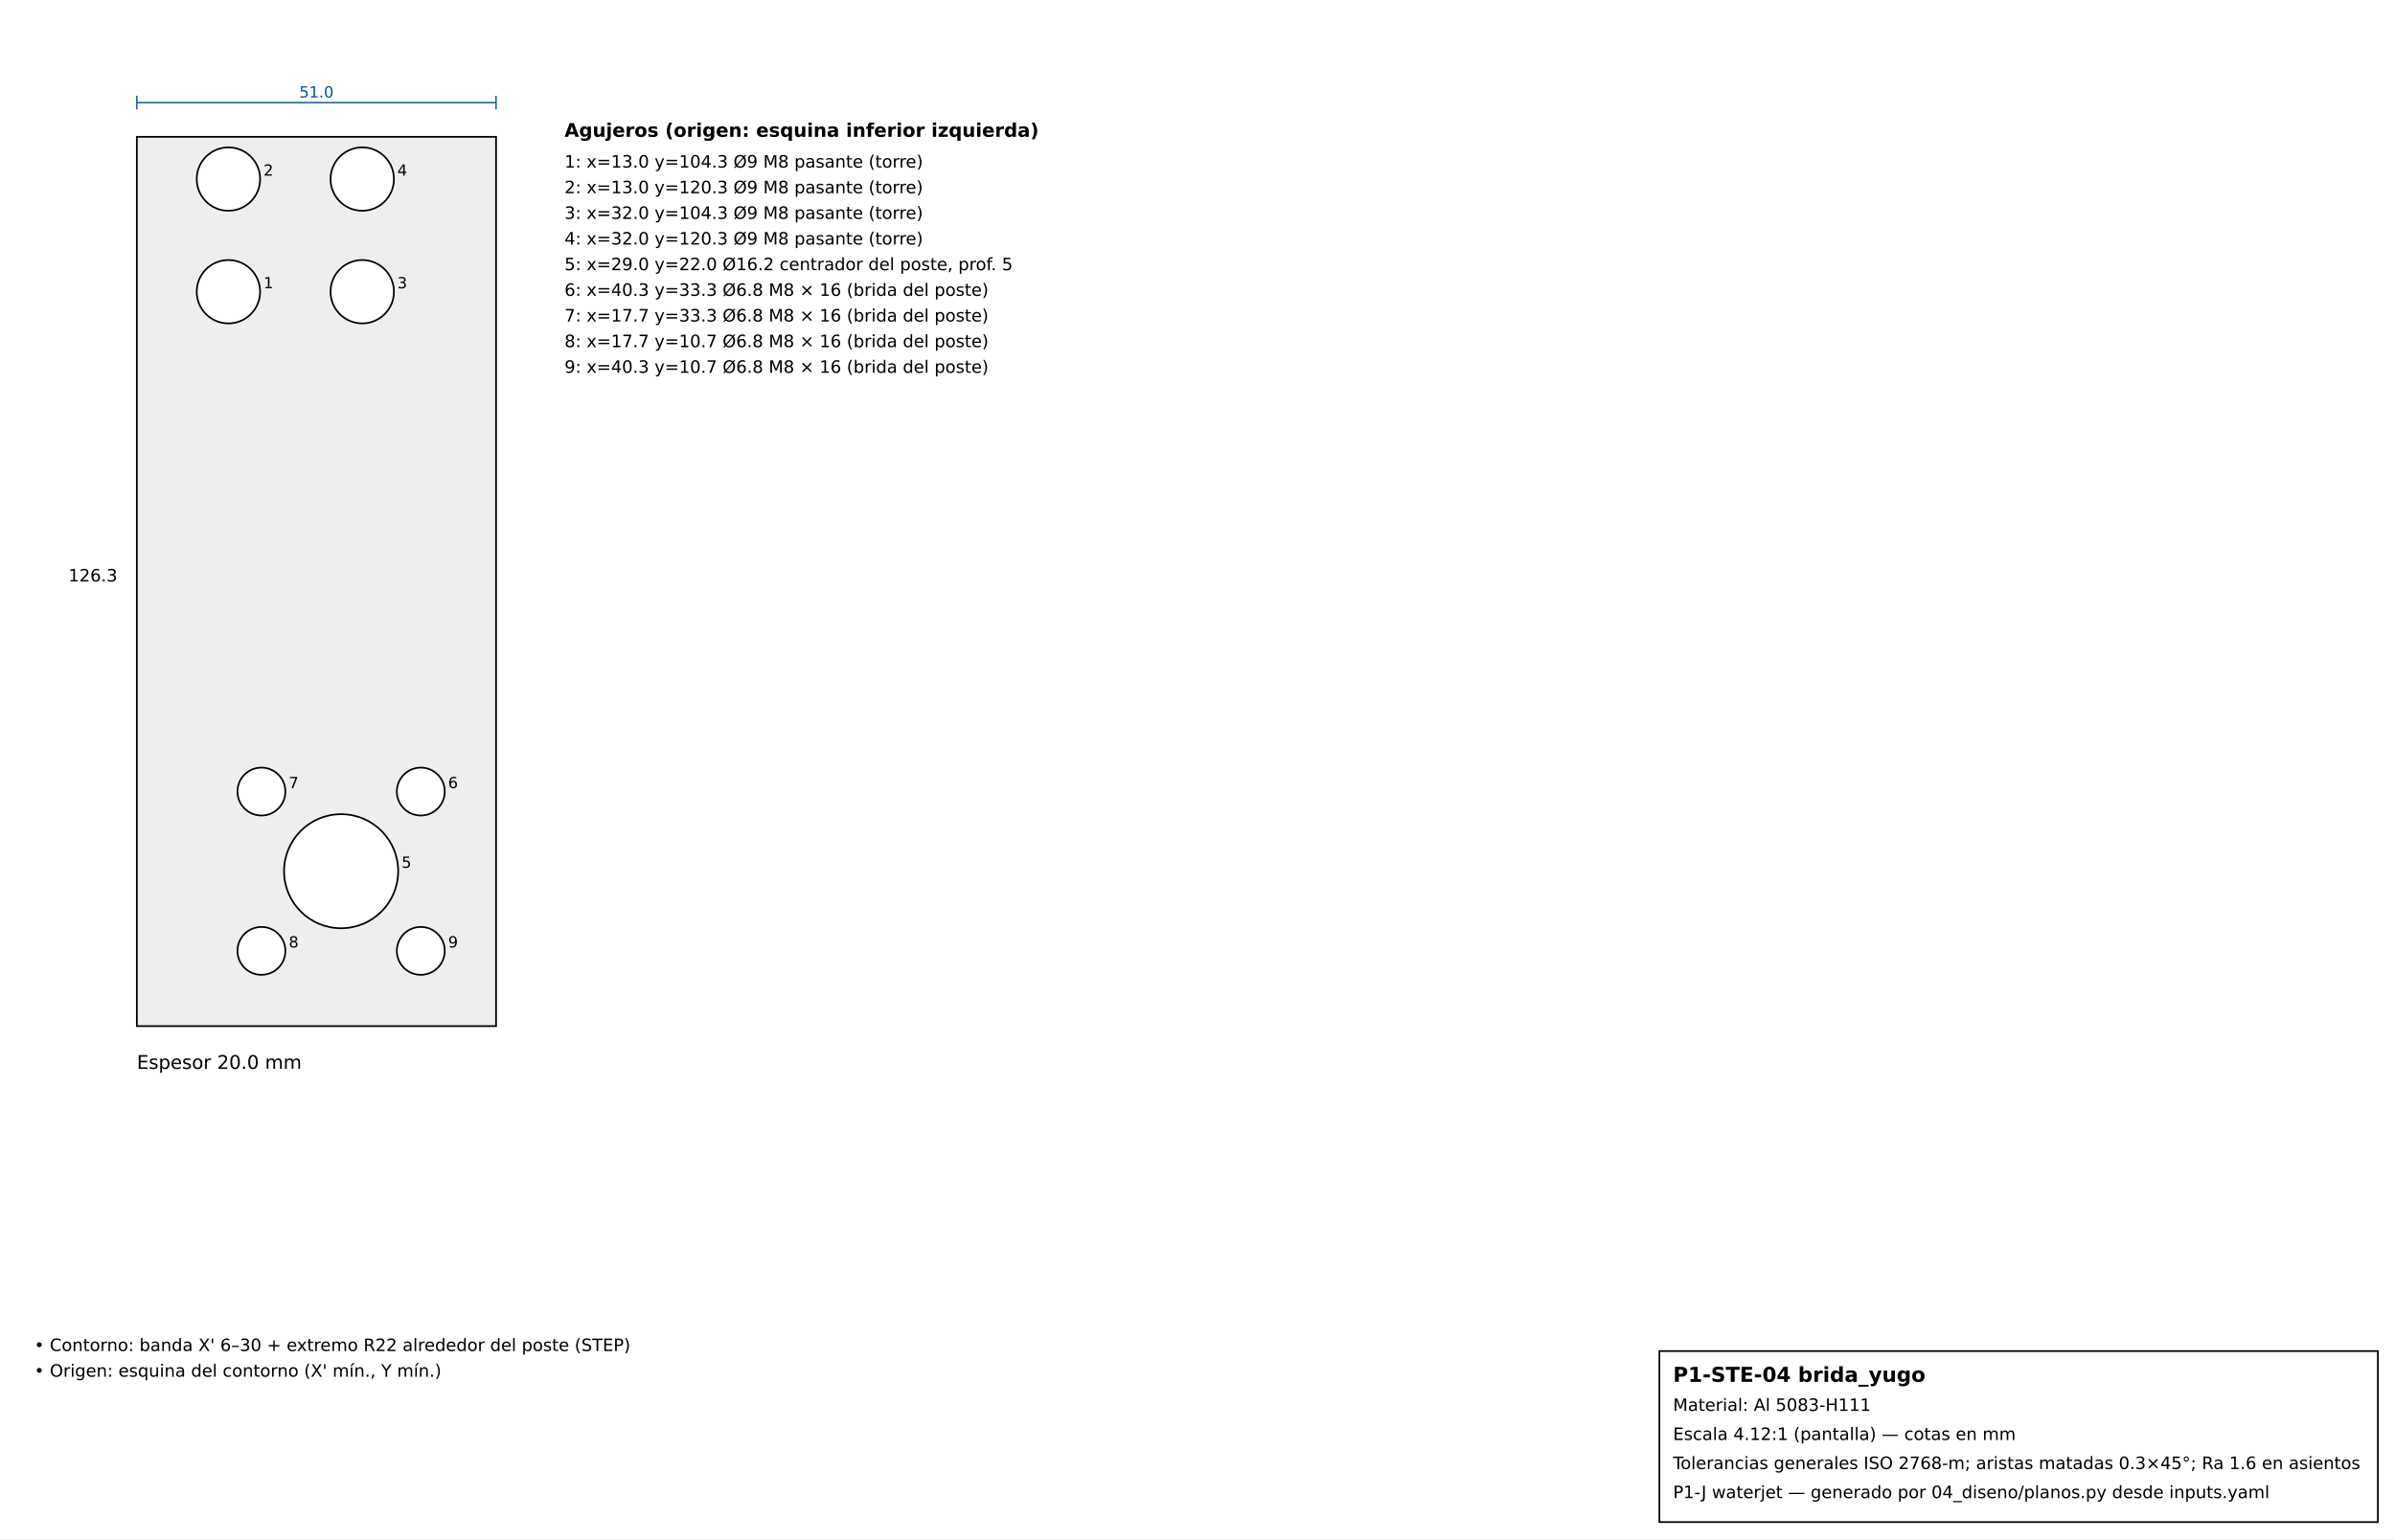
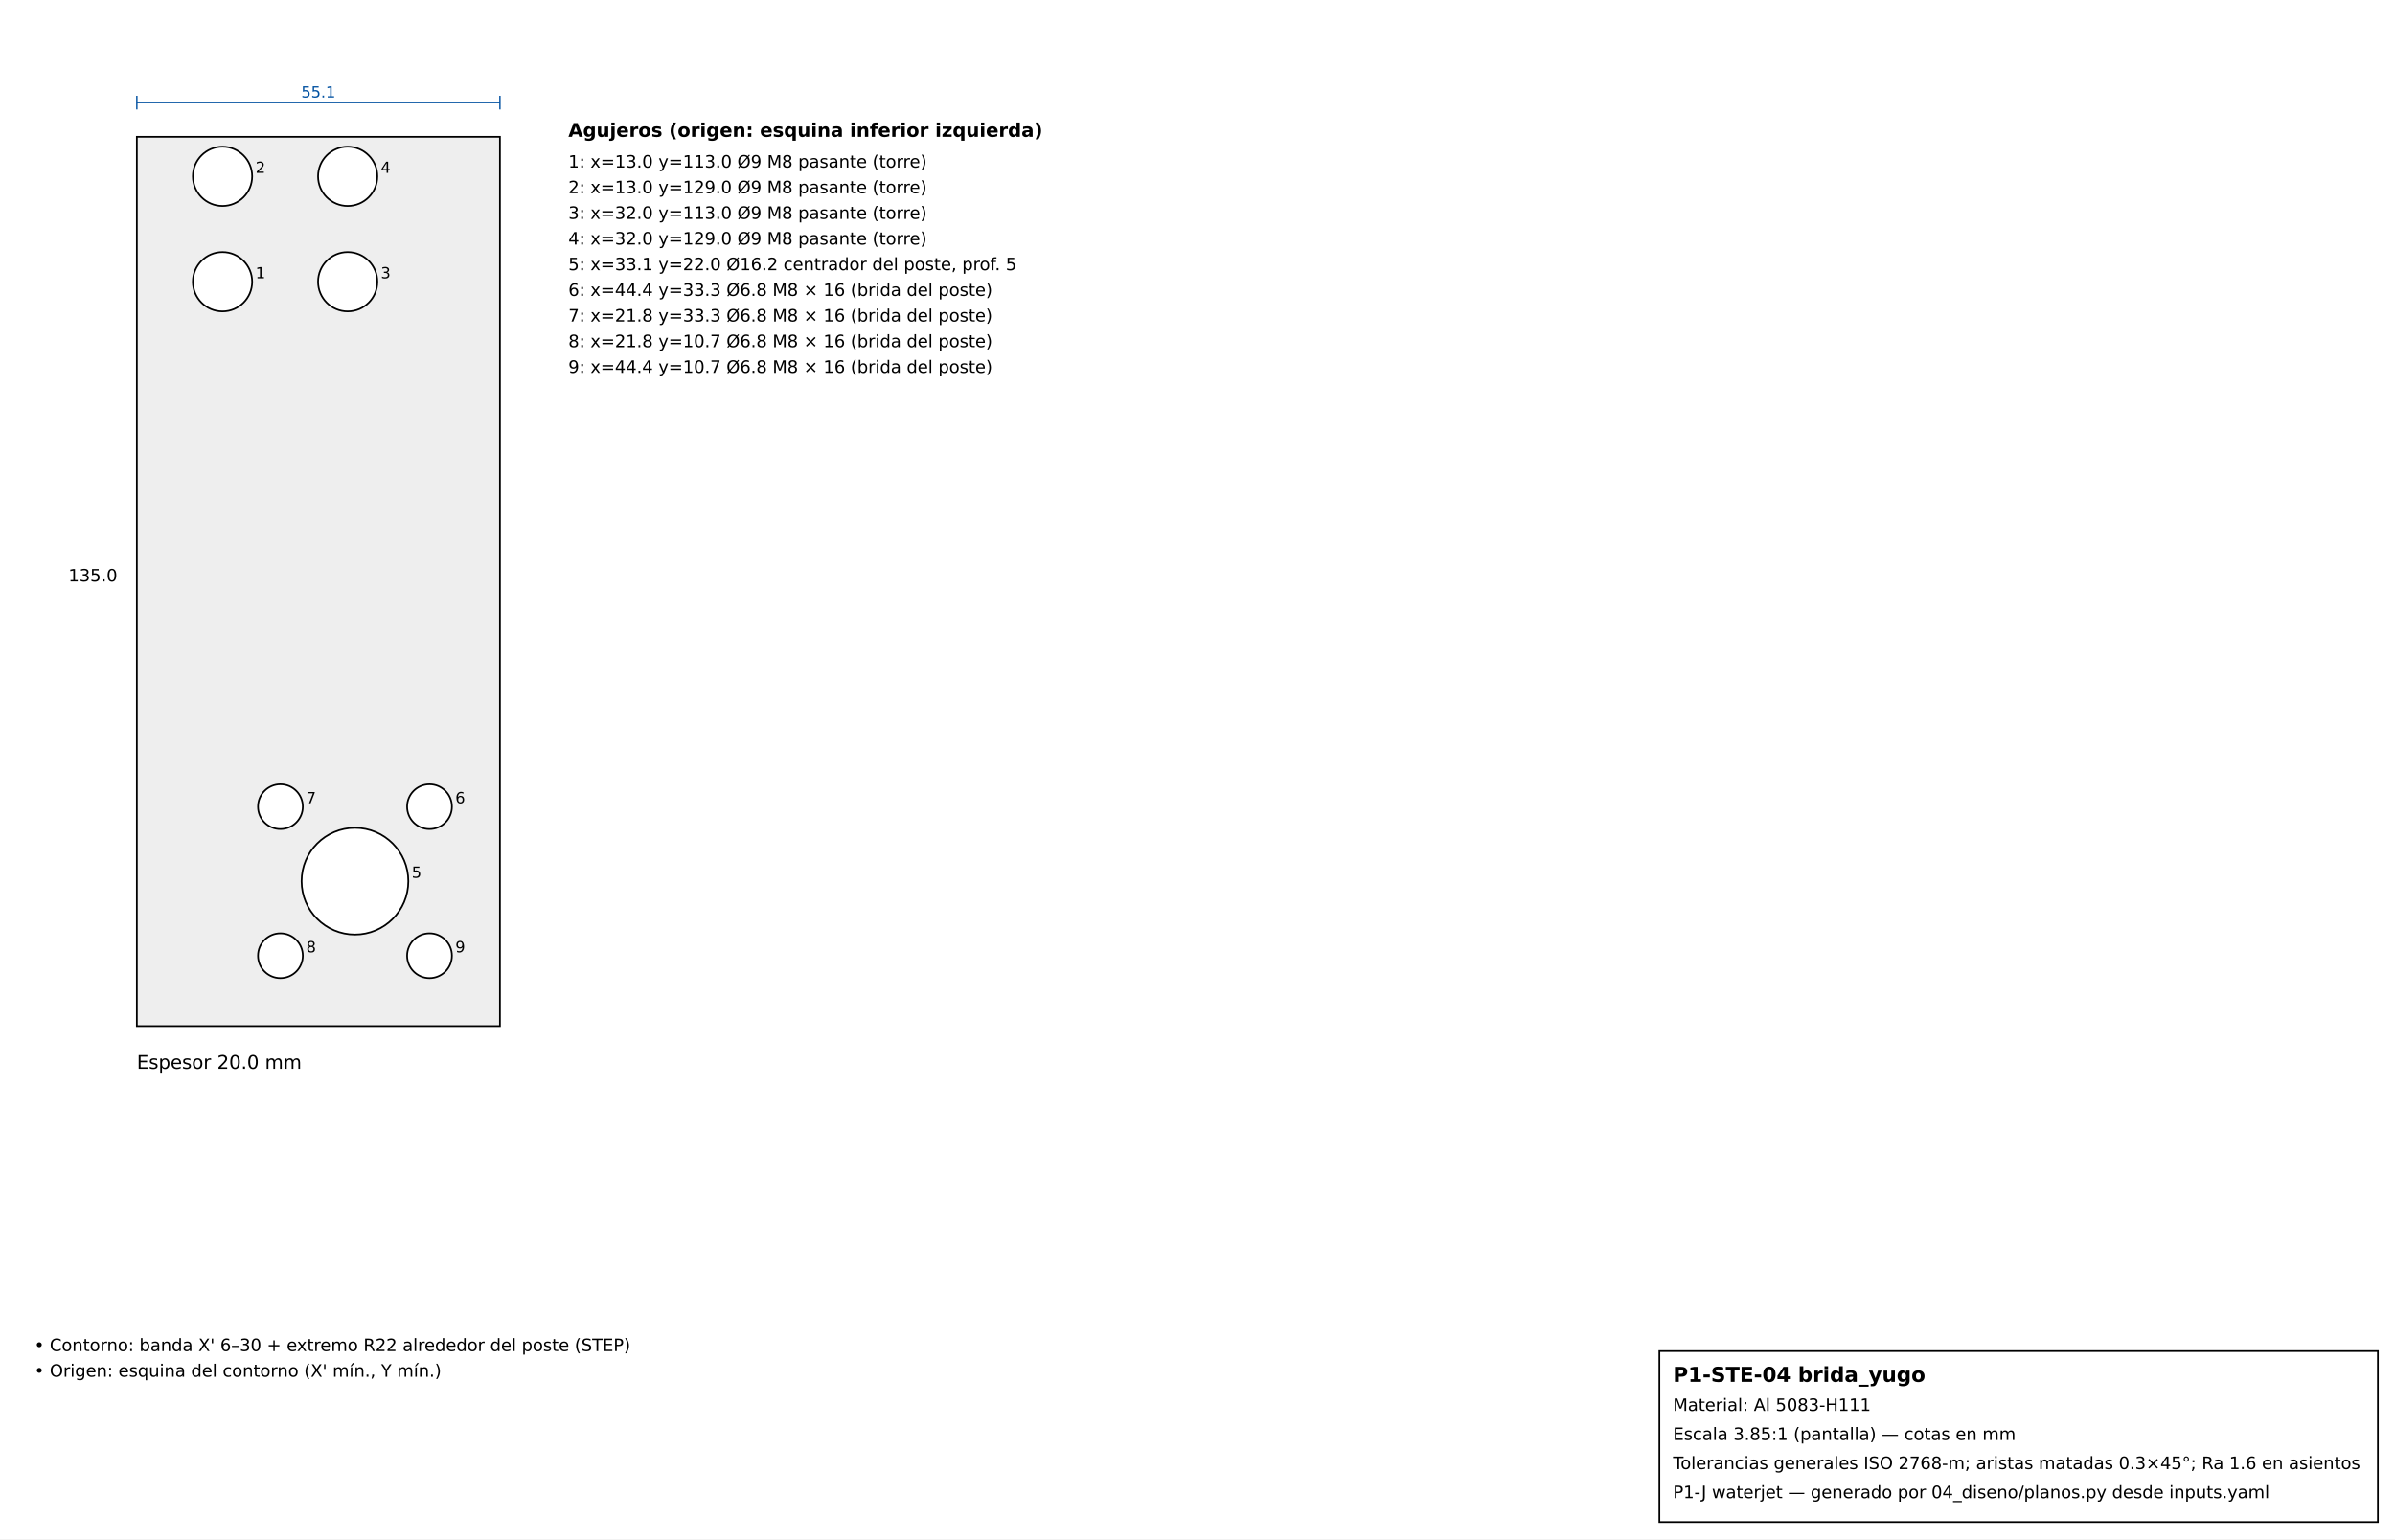
<svg xmlns="http://www.w3.org/2000/svg" baseProfile="full" height="900" version="1.1" width="1400">
  <defs />
  <rect fill="white" height="900" width="1400" x="0" y="0" />
-   <rect fill="#eeeeee" height="520.0" stroke="black" width="209.976" x="80" y="80" />
-   <circle cx="133.523" cy="170.578" fill="white" r="18.527" stroke="black" />
-   <text font-family="DejaVu Sans" font-size="9" x="154.051" y="168.578">1</text>
-   <circle cx="133.523" cy="104.703" fill="white" r="18.527" stroke="black" />
-   <text font-family="DejaVu Sans" font-size="9" x="154.051" y="102.703">2</text>
-   <circle cx="211.75" cy="170.578" fill="white" r="18.527" stroke="black" />
-   <text font-family="DejaVu Sans" font-size="9" x="232.277" y="168.578">3</text>
-   <circle cx="211.75" cy="104.703" fill="white" r="18.527" stroke="black" />
-   <text font-family="DejaVu Sans" font-size="9" x="232.277" y="102.703">4</text>
-   <circle cx="199.398" cy="509.422" fill="white" r="33.349" stroke="black" />
-   <text font-family="DejaVu Sans" font-size="9" x="234.747" y="507.422">5</text>
-   <circle cx="245.979" cy="462.841" fill="white" r="13.998" stroke="black" />
-   <text font-family="DejaVu Sans" font-size="9" x="261.977" y="460.841">6</text>
-   <circle cx="152.818" cy="462.841" fill="white" r="13.998" stroke="black" />
-   <text font-family="DejaVu Sans" font-size="9" x="168.816" y="460.841">7</text>
-   <circle cx="152.818" cy="556.003" fill="white" r="13.998" stroke="black" />
-   <text font-family="DejaVu Sans" font-size="9" x="168.816" y="554.003">8</text>
-   <circle cx="245.979" cy="556.003" fill="white" r="13.998" stroke="black" />
-   <text font-family="DejaVu Sans" font-size="9" x="261.977" y="554.003">9</text>
-   <text font-family="DejaVu Sans" font-size="11" font-weight="bold" x="329.976" y="80">Agujeros (origen: esquina inferior izquierda)</text>
-   <text font-family="DejaVu Sans" font-size="10" x="329.976" y="98">1: x=13.0  y=104.3  Ø9  M8 pasante (torre)</text>
-   <text font-family="DejaVu Sans" font-size="10" x="329.976" y="113">2: x=13.0  y=120.3  Ø9  M8 pasante (torre)</text>
-   <text font-family="DejaVu Sans" font-size="10" x="329.976" y="128">3: x=32.0  y=104.3  Ø9  M8 pasante (torre)</text>
-   <text font-family="DejaVu Sans" font-size="10" x="329.976" y="143">4: x=32.0  y=120.3  Ø9  M8 pasante (torre)</text>
-   <text font-family="DejaVu Sans" font-size="10" x="329.976" y="158">5: x=29.0  y=22.0  Ø16.2  centrador del poste, prof. 5</text>
-   <text font-family="DejaVu Sans" font-size="10" x="329.976" y="173">6: x=40.3  y=33.3  Ø6.8  M8 × 16 (brida del poste)</text>
-   <text font-family="DejaVu Sans" font-size="10" x="329.976" y="188">7: x=17.7  y=33.3  Ø6.8  M8 × 16 (brida del poste)</text>
-   <text font-family="DejaVu Sans" font-size="10" x="329.976" y="203">8: x=17.7  y=10.7  Ø6.8  M8 × 16 (brida del poste)</text>
-   <text font-family="DejaVu Sans" font-size="10" x="329.976" y="218">9: x=40.3  y=10.7  Ø6.8  M8 × 16 (brida del poste)</text>
-   <line stroke="#0050a0" stroke-width="0.8" x1="80" x2="289.976" y1="60" y2="60" />
+   <rect fill="#eeeeee" height="520.0" stroke="black" width="212.237" x="80" y="80" />
+   <circle cx="130.074" cy="164.741" fill="white" r="17.333" stroke="black" />
+   <text font-family="DejaVu Sans" font-size="9" x="149.407" y="162.741">1</text>
+   <circle cx="130.074" cy="103.111" fill="white" r="17.333" stroke="black" />
+   <text font-family="DejaVu Sans" font-size="9" x="149.407" y="101.111">2</text>
+   <circle cx="203.259" cy="164.741" fill="white" r="17.333" stroke="black" />
+   <text font-family="DejaVu Sans" font-size="9" x="222.593" y="162.741">3</text>
+   <circle cx="203.259" cy="103.111" fill="white" r="17.333" stroke="black" />
+   <text font-family="DejaVu Sans" font-size="9" x="222.593" y="101.111">4</text>
+   <circle cx="207.496" cy="515.259" fill="white" r="31.2" stroke="black" />
+   <text font-family="DejaVu Sans" font-size="9" x="240.696" y="513.259">5</text>
+   <circle cx="251.075" cy="471.681" fill="white" r="13.096" stroke="black" />
+   <text font-family="DejaVu Sans" font-size="9" x="266.171" y="469.681">6</text>
+   <circle cx="163.918" cy="471.681" fill="white" r="13.096" stroke="black" />
+   <text font-family="DejaVu Sans" font-size="9" x="179.014" y="469.681">7</text>
+   <circle cx="163.918" cy="558.838" fill="white" r="13.096" stroke="black" />
+   <text font-family="DejaVu Sans" font-size="9" x="179.014" y="556.838">8</text>
+   <circle cx="251.075" cy="558.838" fill="white" r="13.096" stroke="black" />
+   <text font-family="DejaVu Sans" font-size="9" x="266.171" y="556.838">9</text>
+   <text font-family="DejaVu Sans" font-size="11" font-weight="bold" x="332.237" y="80">Agujeros (origen: esquina inferior izquierda)</text>
+   <text font-family="DejaVu Sans" font-size="10" x="332.237" y="98">1: x=13.0  y=113.0  Ø9  M8 pasante (torre)</text>
+   <text font-family="DejaVu Sans" font-size="10" x="332.237" y="113">2: x=13.0  y=129.0  Ø9  M8 pasante (torre)</text>
+   <text font-family="DejaVu Sans" font-size="10" x="332.237" y="128">3: x=32.0  y=113.0  Ø9  M8 pasante (torre)</text>
+   <text font-family="DejaVu Sans" font-size="10" x="332.237" y="143">4: x=32.0  y=129.0  Ø9  M8 pasante (torre)</text>
+   <text font-family="DejaVu Sans" font-size="10" x="332.237" y="158">5: x=33.1  y=22.0  Ø16.2  centrador del poste, prof. 5</text>
+   <text font-family="DejaVu Sans" font-size="10" x="332.237" y="173">6: x=44.4  y=33.3  Ø6.8  M8 × 16 (brida del poste)</text>
+   <text font-family="DejaVu Sans" font-size="10" x="332.237" y="188">7: x=21.8  y=33.3  Ø6.8  M8 × 16 (brida del poste)</text>
+   <text font-family="DejaVu Sans" font-size="10" x="332.237" y="203">8: x=21.8  y=10.7  Ø6.8  M8 × 16 (brida del poste)</text>
+   <text font-family="DejaVu Sans" font-size="10" x="332.237" y="218">9: x=44.4  y=10.7  Ø6.8  M8 × 16 (brida del poste)</text>
+   <line stroke="#0050a0" stroke-width="0.8" x1="80" x2="292.237" y1="60" y2="60" />
  <line stroke="#0050a0" stroke-width="0.8" x1="80" x2="80" y1="56" y2="64" />
-   <line stroke="#0050a0" stroke-width="0.8" x1="289.976" x2="289.976" y1="56" y2="64" />
-   <text fill="#0050a0" font-family="DejaVu Sans" font-size="9" text-anchor="middle" x="184.988" y="57">51.0</text>
-   <text font-family="DejaVu Sans" font-size="10" x="40" y="340.0">126.3</text>
+   <line stroke="#0050a0" stroke-width="0.8" x1="292.237" x2="292.237" y1="56" y2="64" />
+   <text fill="#0050a0" font-family="DejaVu Sans" font-size="9" text-anchor="middle" x="186.119" y="57">55.1</text>
+   <text font-family="DejaVu Sans" font-size="10" x="40" y="340.0">135.0</text>
  <text font-family="DejaVu Sans" font-size="11" x="80" y="625.0">Espesor 20.0 mm</text>
  <g font-family="DejaVu Sans" font-size="11">
    <rect fill="none" height="100" stroke="black" width="420" x="970" y="790" />
    <text font-size="12" font-weight="bold" x="978" y="808">P1-STE-04  brida_yugo</text>
    <text font-size="10" font-weight="normal" x="978" y="825">Material: Al 5083-H111</text>
-     <text font-size="10" font-weight="normal" x="978" y="842">Escala 4.12:1 (pantalla)  —  cotas en mm</text>
+     <text font-size="10" font-weight="normal" x="978" y="842">Escala 3.85:1 (pantalla)  —  cotas en mm</text>
    <text font-size="10" font-weight="normal" x="978" y="859">Tolerancias generales ISO 2768-m; aristas matadas 0.3×45°; Ra 1.6 en asientos</text>
    <text font-size="10" font-weight="normal" x="978" y="876">P1-J waterjet — generado por 04_diseno/planos.py desde inputs.yaml</text>
    <text font-size="10" x="20" y="790">• Contorno: banda X' 6–30 + extremo R22 alrededor del poste (STEP)</text>
    <text font-size="10" x="20" y="805">• Origen: esquina del contorno (X' mín., Y mín.)</text>
  </g>
</svg>
